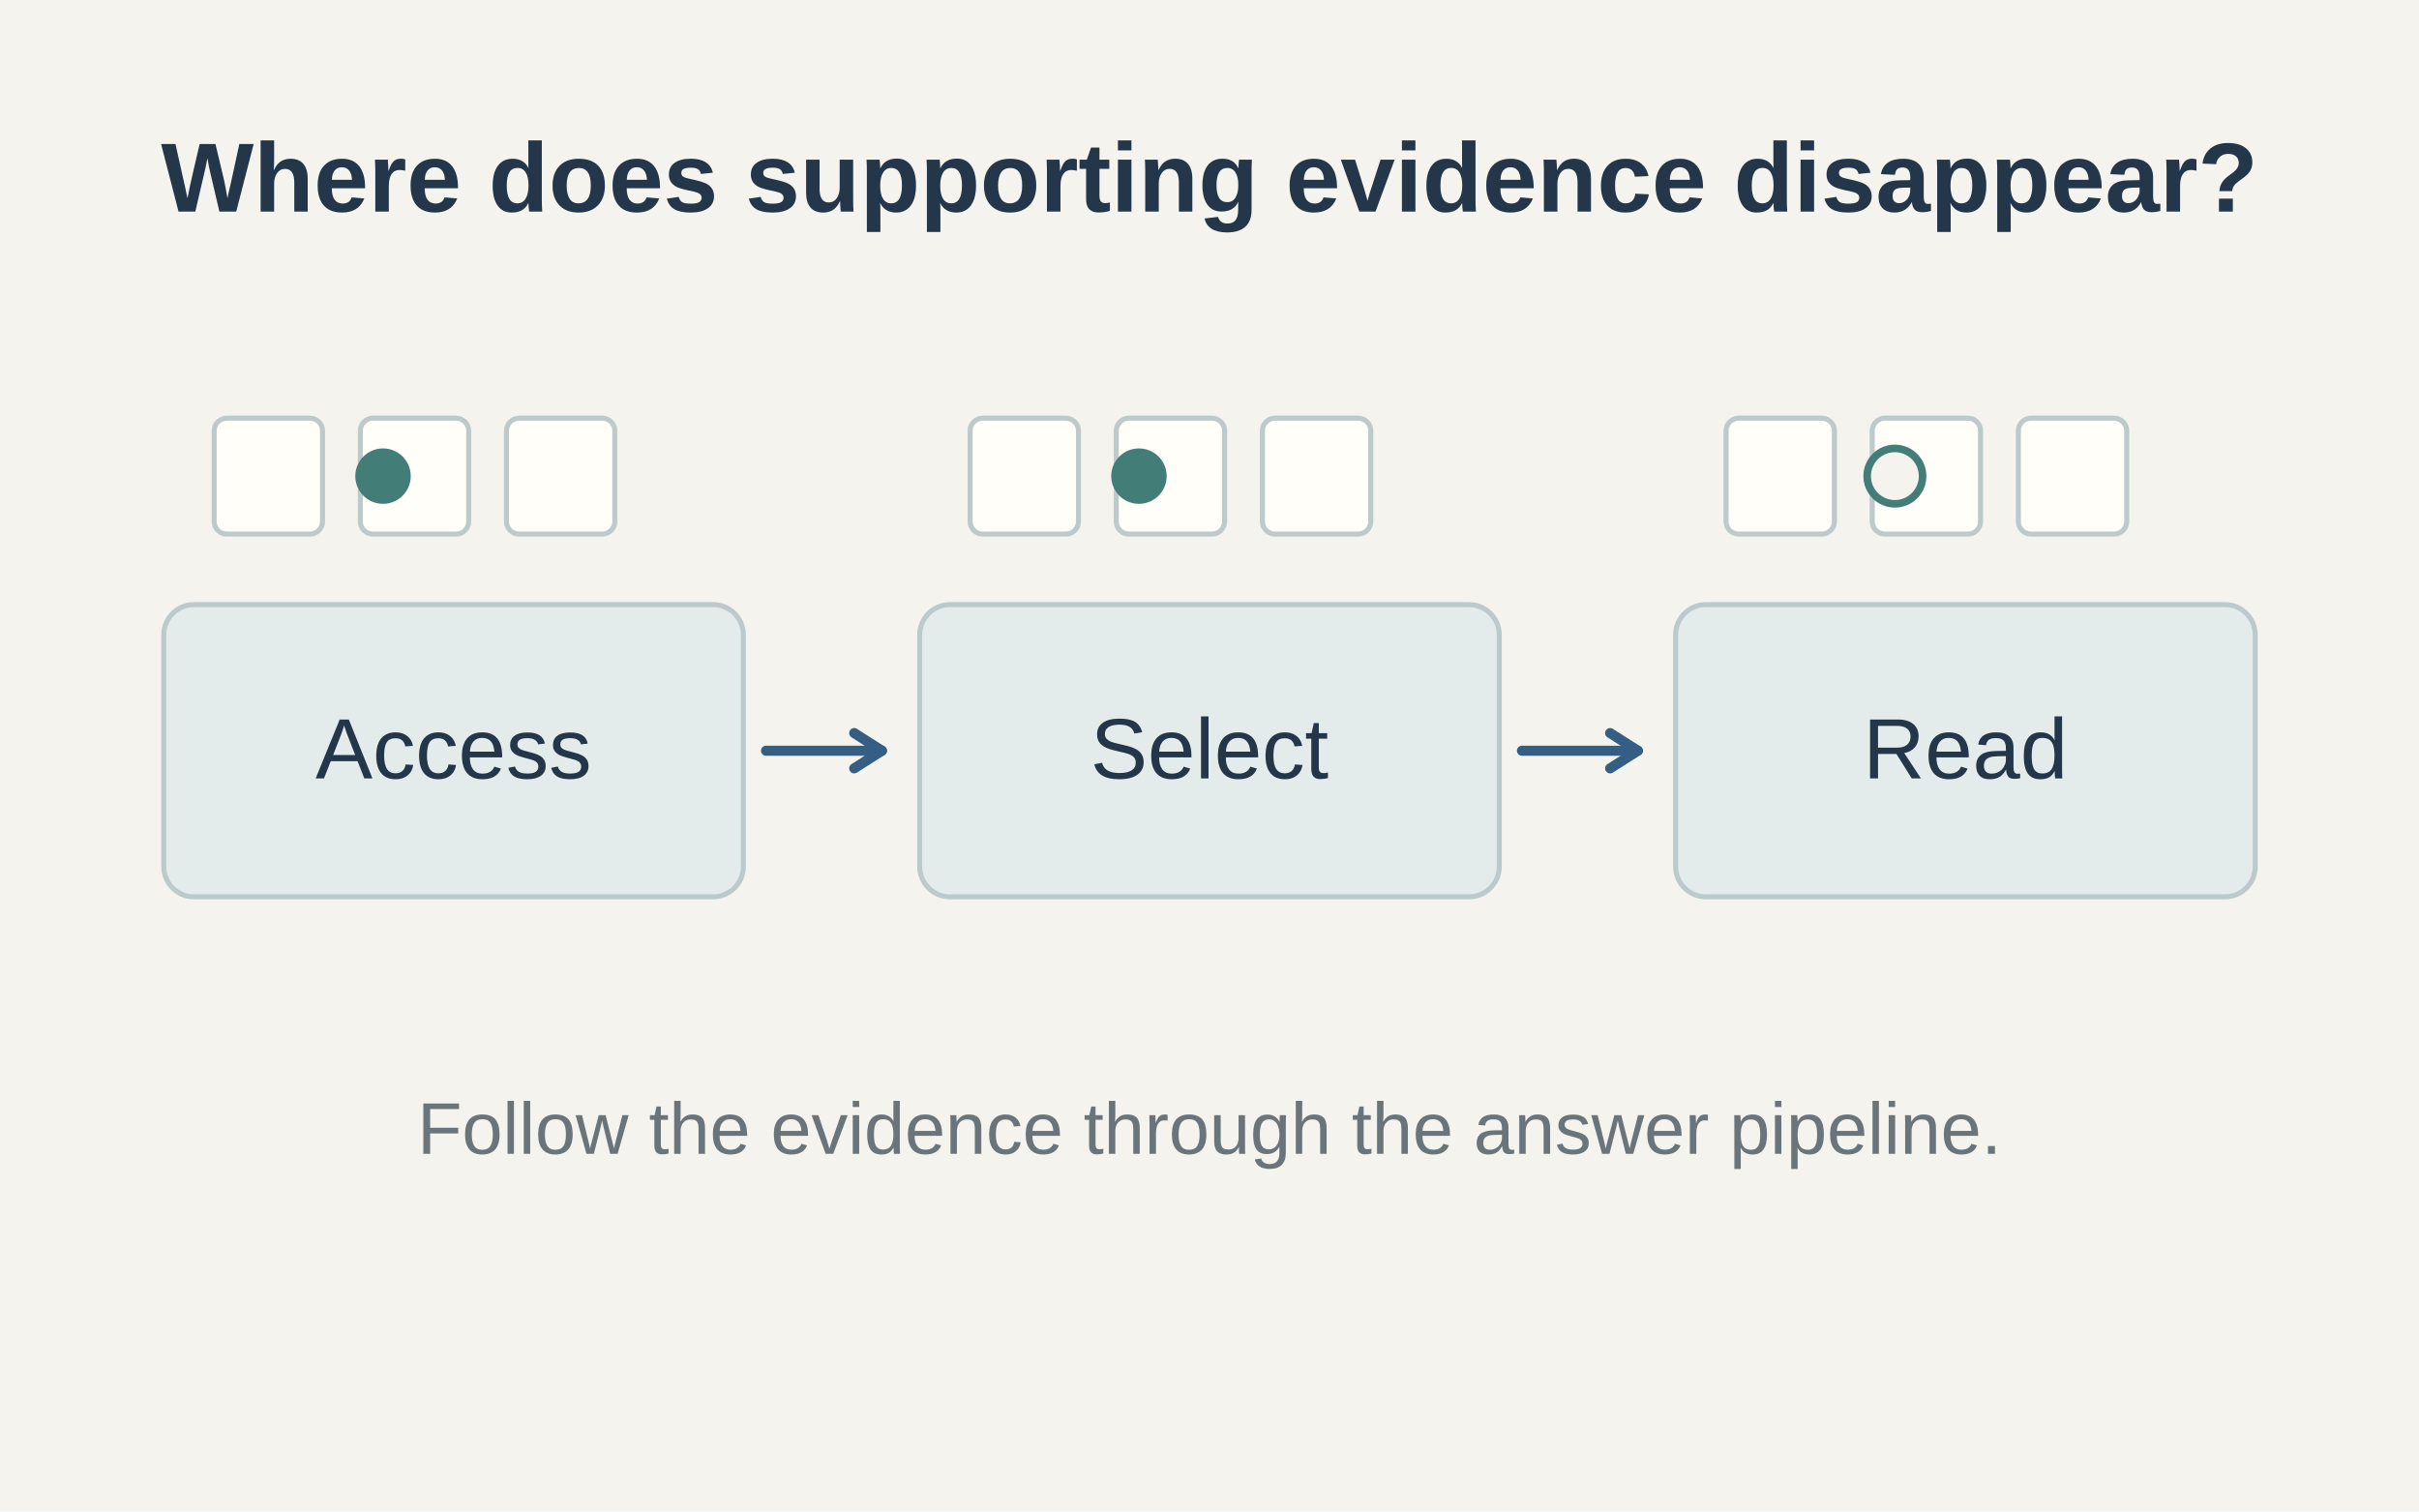
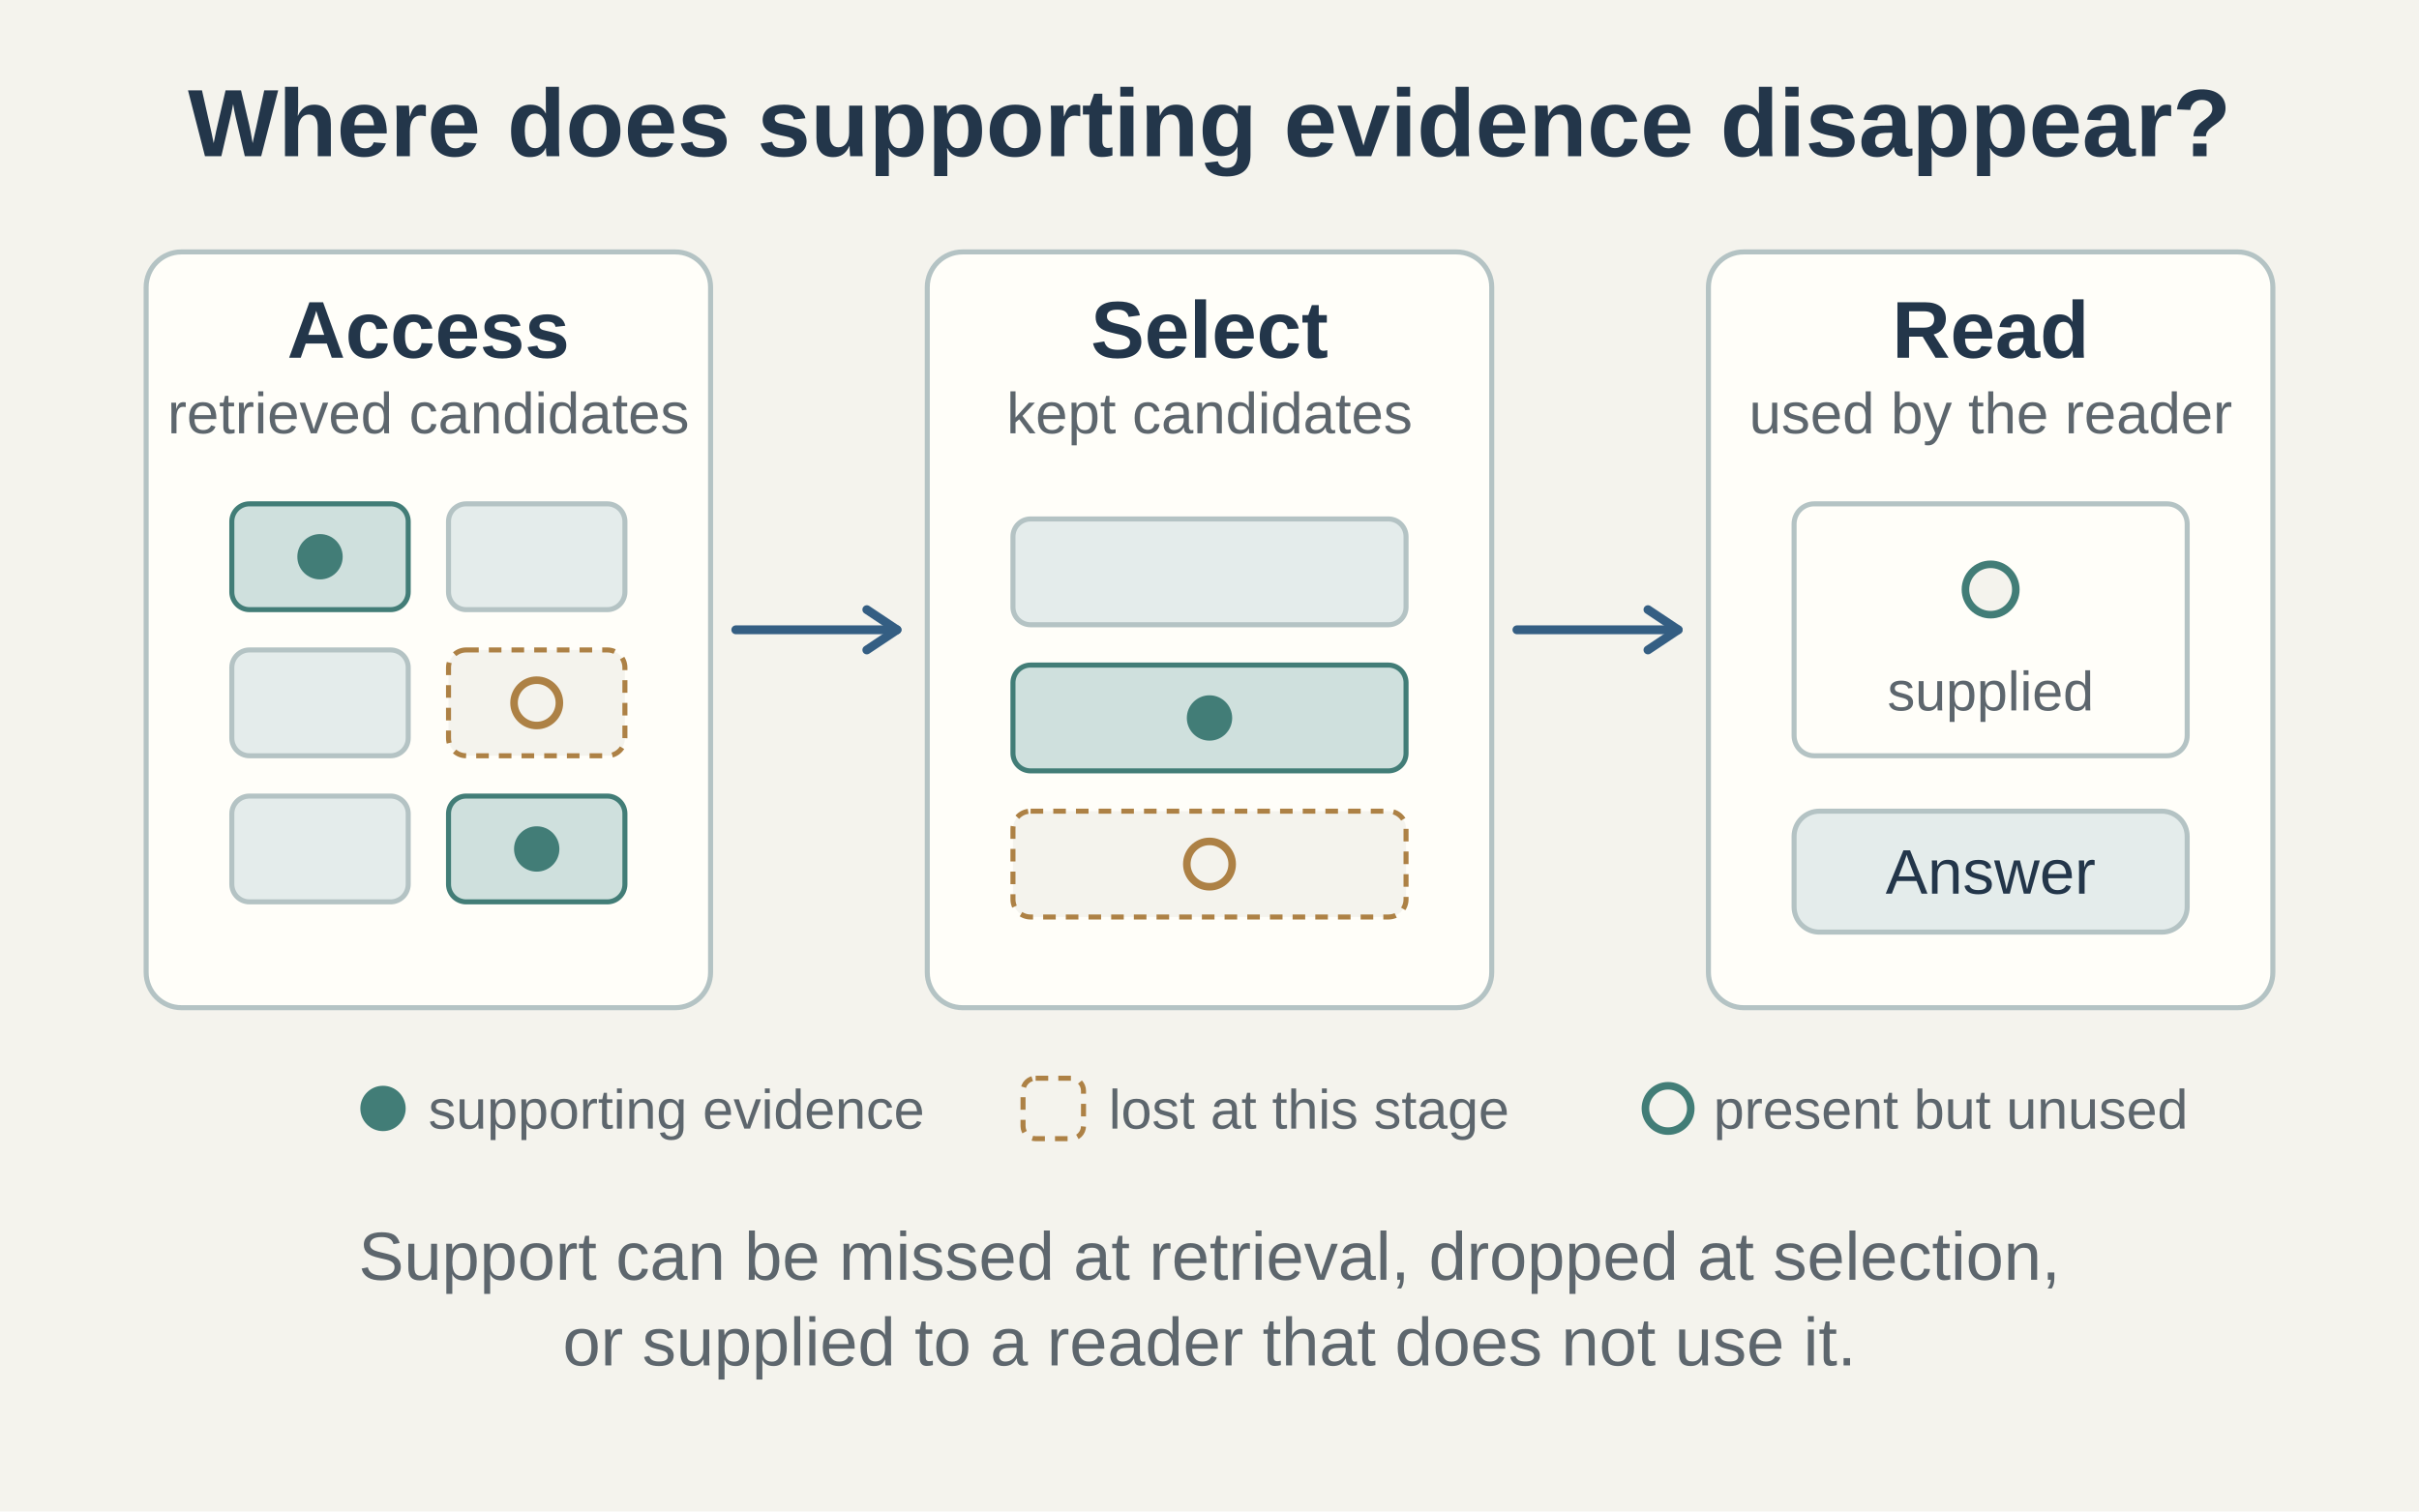
<svg xmlns="http://www.w3.org/2000/svg" width="960" height="600" viewBox="0 0 960 600" role="img" aria-labelledby="title desc">
  <rect width="960" height="600" fill="#f4f3ed" />
  <g font-family="Arial, Helvetica, sans-serif">
-     <text x="480" y="84" font-size="39" fill="#23364a" text-anchor="middle" font-weight="600">Where does supporting evidence disappear?</text>
-     <rect x="65" y="240" width="230" height="116" rx="12" fill="#e4eceb" stroke="#bccacb" stroke-width="2" />
-     <text x="180.0" y="309.0" font-size="34" fill="#23364a" text-anchor="middle" font-weight="400">Access</text>
-     <rect x="85" y="166" width="43" height="46" rx="5" fill="#fffef9" stroke="#bccacb" stroke-width="2" />
-     <rect x="143" y="166" width="43" height="46" rx="5" fill="#fffef9" stroke="#bccacb" stroke-width="2" />
-     <rect x="201" y="166" width="43" height="46" rx="5" fill="#fffef9" stroke="#bccacb" stroke-width="2" />
-     <rect x="365" y="240" width="230" height="116" rx="12" fill="#e4eceb" stroke="#bccacb" stroke-width="2" />
-     <text x="480.0" y="309.0" font-size="34" fill="#23364a" text-anchor="middle" font-weight="400">Select</text>
-     <rect x="385" y="166" width="43" height="46" rx="5" fill="#fffef9" stroke="#bccacb" stroke-width="2" />
-     <rect x="443" y="166" width="43" height="46" rx="5" fill="#fffef9" stroke="#bccacb" stroke-width="2" />
-     <rect x="501" y="166" width="43" height="46" rx="5" fill="#fffef9" stroke="#bccacb" stroke-width="2" />
-     <rect x="665" y="240" width="230" height="116" rx="12" fill="#e4eceb" stroke="#bccacb" stroke-width="2" />
-     <text x="780.0" y="309.0" font-size="34" fill="#23364a" text-anchor="middle" font-weight="400">Read</text>
-     <rect x="685" y="166" width="43" height="46" rx="5" fill="#fffef9" stroke="#bccacb" stroke-width="2" />
-     <rect x="743" y="166" width="43" height="46" rx="5" fill="#fffef9" stroke="#bccacb" stroke-width="2" />
-     <rect x="801" y="166" width="43" height="46" rx="5" fill="#fffef9" stroke="#bccacb" stroke-width="2" />
-     <path d="M304,298 L350,298" fill="none" stroke="#345e83" stroke-width="4" stroke-linecap="round" />
-     <path d="M339,291 L350,298 L339,305" fill="none" stroke="#345e83" stroke-width="4" stroke-linecap="round" stroke-linejoin="round" />
-     <path d="M604,298 L650,298" fill="none" stroke="#345e83" stroke-width="4" stroke-linecap="round" />
-     <path d="M639,291 L650,298 L639,305" fill="none" stroke="#345e83" stroke-width="4" stroke-linecap="round" stroke-linejoin="round" />
-     <circle cx="152" cy="189" r="11" fill="#427d77" stroke="none" stroke-width="2" />
-     <circle cx="452" cy="189" r="11" fill="#427d77" stroke="none" stroke-width="2" />
-     <circle cx="752" cy="189" r="11" fill="#f4f3ed" stroke="#427d77" stroke-width="3" />
-     <text x="480" y="458" font-size="29" fill="#6a747b" text-anchor="middle" font-weight="400">Follow the evidence through the answer pipeline.</text>
+     <text x="480" y="62" font-size="38" fill="#23364a" text-anchor="middle" font-weight="600" font-style="normal">Where does supporting evidence disappear?</text>
+     <rect x="58" y="100" width="224" height="300" rx="14" fill="#fffef9" stroke="#b4c3c4" stroke-width="2" />
+     <text x="170" y="142" font-size="32" fill="#23364a" text-anchor="middle" font-weight="600" font-style="normal">Access</text>
+     <text x="170" y="172" font-size="23" fill="#5d666d" text-anchor="middle" font-weight="400" font-style="normal">retrieved candidates</text>
+     <rect x="368" y="100" width="224" height="300" rx="14" fill="#fffef9" stroke="#b4c3c4" stroke-width="2" />
+     <text x="480" y="142" font-size="32" fill="#23364a" text-anchor="middle" font-weight="600" font-style="normal">Select</text>
+     <text x="480" y="172" font-size="23" fill="#5d666d" text-anchor="middle" font-weight="400" font-style="normal">kept candidates</text>
+     <rect x="678" y="100" width="224" height="300" rx="14" fill="#fffef9" stroke="#b4c3c4" stroke-width="2" />
+     <text x="790" y="142" font-size="32" fill="#23364a" text-anchor="middle" font-weight="600" font-style="normal">Read</text>
+     <text x="790" y="172" font-size="23" fill="#5d666d" text-anchor="middle" font-weight="400" font-style="normal">used by the reader</text>
+     <rect x="92" y="200" width="70" height="42" rx="7" fill="#cfe0dd" stroke="#427d77" stroke-width="2" />
+     <circle cx="127" cy="221" r="9" fill="#427d77" stroke="none" stroke-width="3" />
+     <rect x="178" y="200" width="70" height="42" rx="7" fill="#e4eceb" stroke="#b4c3c4" stroke-width="2" />
+     <rect x="92" y="258" width="70" height="42" rx="7" fill="#e4eceb" stroke="#b4c3c4" stroke-width="2" />
+     <rect x="178" y="258" width="70" height="42" rx="7" fill="#f4f3ed" stroke="#ad8145" stroke-width="2" stroke-dasharray="5 4" />
+     <circle cx="213" cy="279" r="9" fill="#f4f3ed" stroke="#ad8145" stroke-width="3" />
+     <rect x="92" y="316" width="70" height="42" rx="7" fill="#e4eceb" stroke="#b4c3c4" stroke-width="2" />
+     <rect x="178" y="316" width="70" height="42" rx="7" fill="#cfe0dd" stroke="#427d77" stroke-width="2" />
+     <circle cx="213" cy="337" r="9" fill="#427d77" stroke="none" stroke-width="3" />
+     <rect x="402" y="206" width="156" height="42" rx="7" fill="#e4eceb" stroke="#b4c3c4" stroke-width="2" />
+     <rect x="402" y="264" width="156" height="42" rx="7" fill="#cfe0dd" stroke="#427d77" stroke-width="2" />
+     <circle cx="480" cy="285" r="9" fill="#427d77" stroke="none" stroke-width="3" />
+     <rect x="402" y="322" width="156" height="42" rx="7" fill="#f4f3ed" stroke="#ad8145" stroke-width="2" stroke-dasharray="5 4" />
+     <circle cx="480" cy="343" r="9" fill="#f4f3ed" stroke="#ad8145" stroke-width="3" />
+     <rect x="712" y="200" width="156" height="100" rx="8" fill="#fffef9" stroke="#b4c3c4" stroke-width="2" />
+     <circle cx="790" cy="234" r="10" fill="#f4f3ed" stroke="#427d77" stroke-width="3" />
+     <text x="790" y="282" font-size="22" fill="#5d666d" text-anchor="middle" font-weight="400" font-style="normal">supplied</text>
+     <rect x="712" y="322" width="156" height="48" rx="10" fill="#e4eceb" stroke="#b4c3c4" stroke-width="2" />
+     <text x="790.0" y="354.75" font-size="25" fill="#23364a" text-anchor="middle" font-weight="400" font-style="normal">Answer</text>
+     <path d="M292,250 L356,250" fill="none" stroke="#345e83" stroke-width="3.5" stroke-linecap="round" stroke-linejoin="round" />
+     <path d="M344,242 L356,250 L344,258" fill="none" stroke="#345e83" stroke-width="3.5" stroke-linecap="round" stroke-linejoin="round" />
+     <path d="M602,250 L666,250" fill="none" stroke="#345e83" stroke-width="3.5" stroke-linecap="round" stroke-linejoin="round" />
+     <path d="M654,242 L666,250 L654,258" fill="none" stroke="#345e83" stroke-width="3.5" stroke-linecap="round" stroke-linejoin="round" />
+     <circle cx="152" cy="440" r="9" fill="#427d77" stroke="none" stroke-width="3" />
+     <text x="170" y="448" font-size="22" fill="#5d666d" text-anchor="start" font-weight="400" font-style="normal">supporting evidence</text>
+     <rect x="406" y="428" width="24" height="24" rx="5" fill="#f4f3ed" stroke="#ad8145" stroke-width="2" stroke-dasharray="5 4" />
+     <text x="440" y="448" font-size="22" fill="#5d666d" text-anchor="start" font-weight="400" font-style="normal">lost at this stage</text>
+     <circle cx="662" cy="440" r="9" fill="#f4f3ed" stroke="#427d77" stroke-width="3" />
+     <text x="680" y="448" font-size="22" fill="#5d666d" text-anchor="start" font-weight="400" font-style="normal">present but unused</text>
+     <text x="480" y="508" font-size="27" fill="#5d666d" text-anchor="middle" font-weight="400" font-style="normal">Support can be missed at retrieval, dropped at selection,</text>
+     <text x="480" y="542" font-size="27" fill="#5d666d" text-anchor="middle" font-weight="400" font-style="normal">or supplied to a reader that does not use it.</text>
  </g>
</svg>
